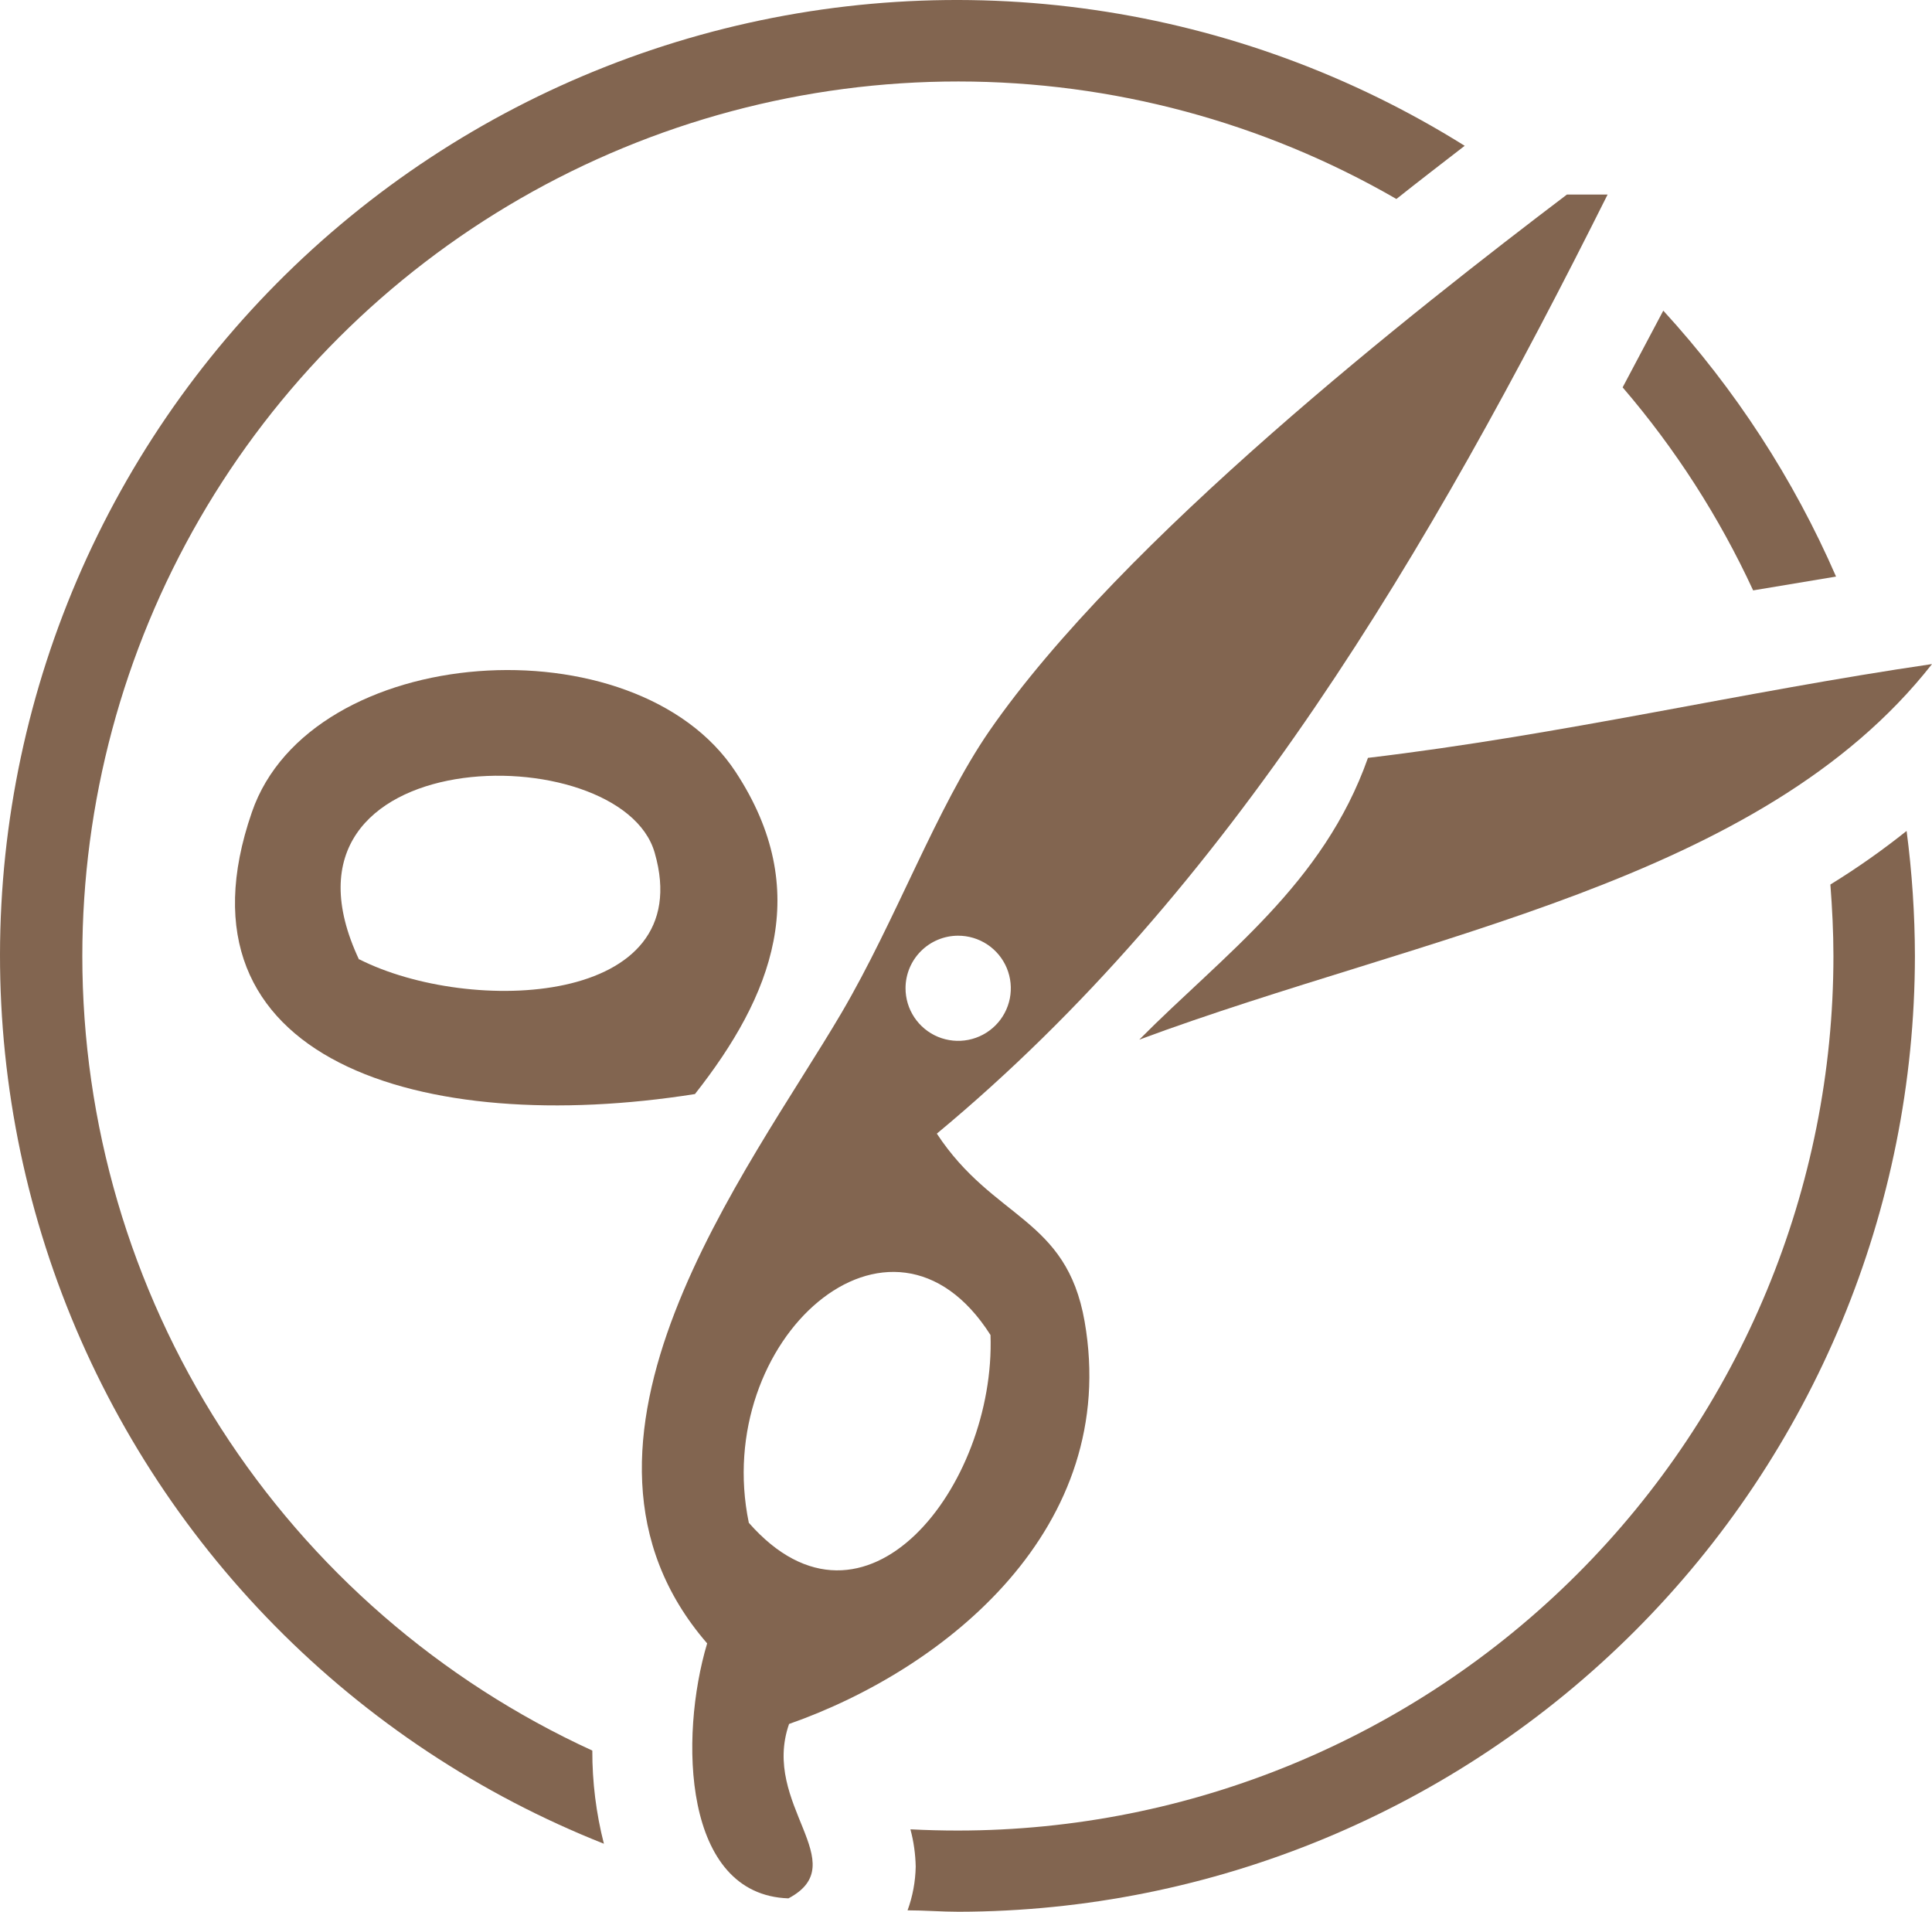
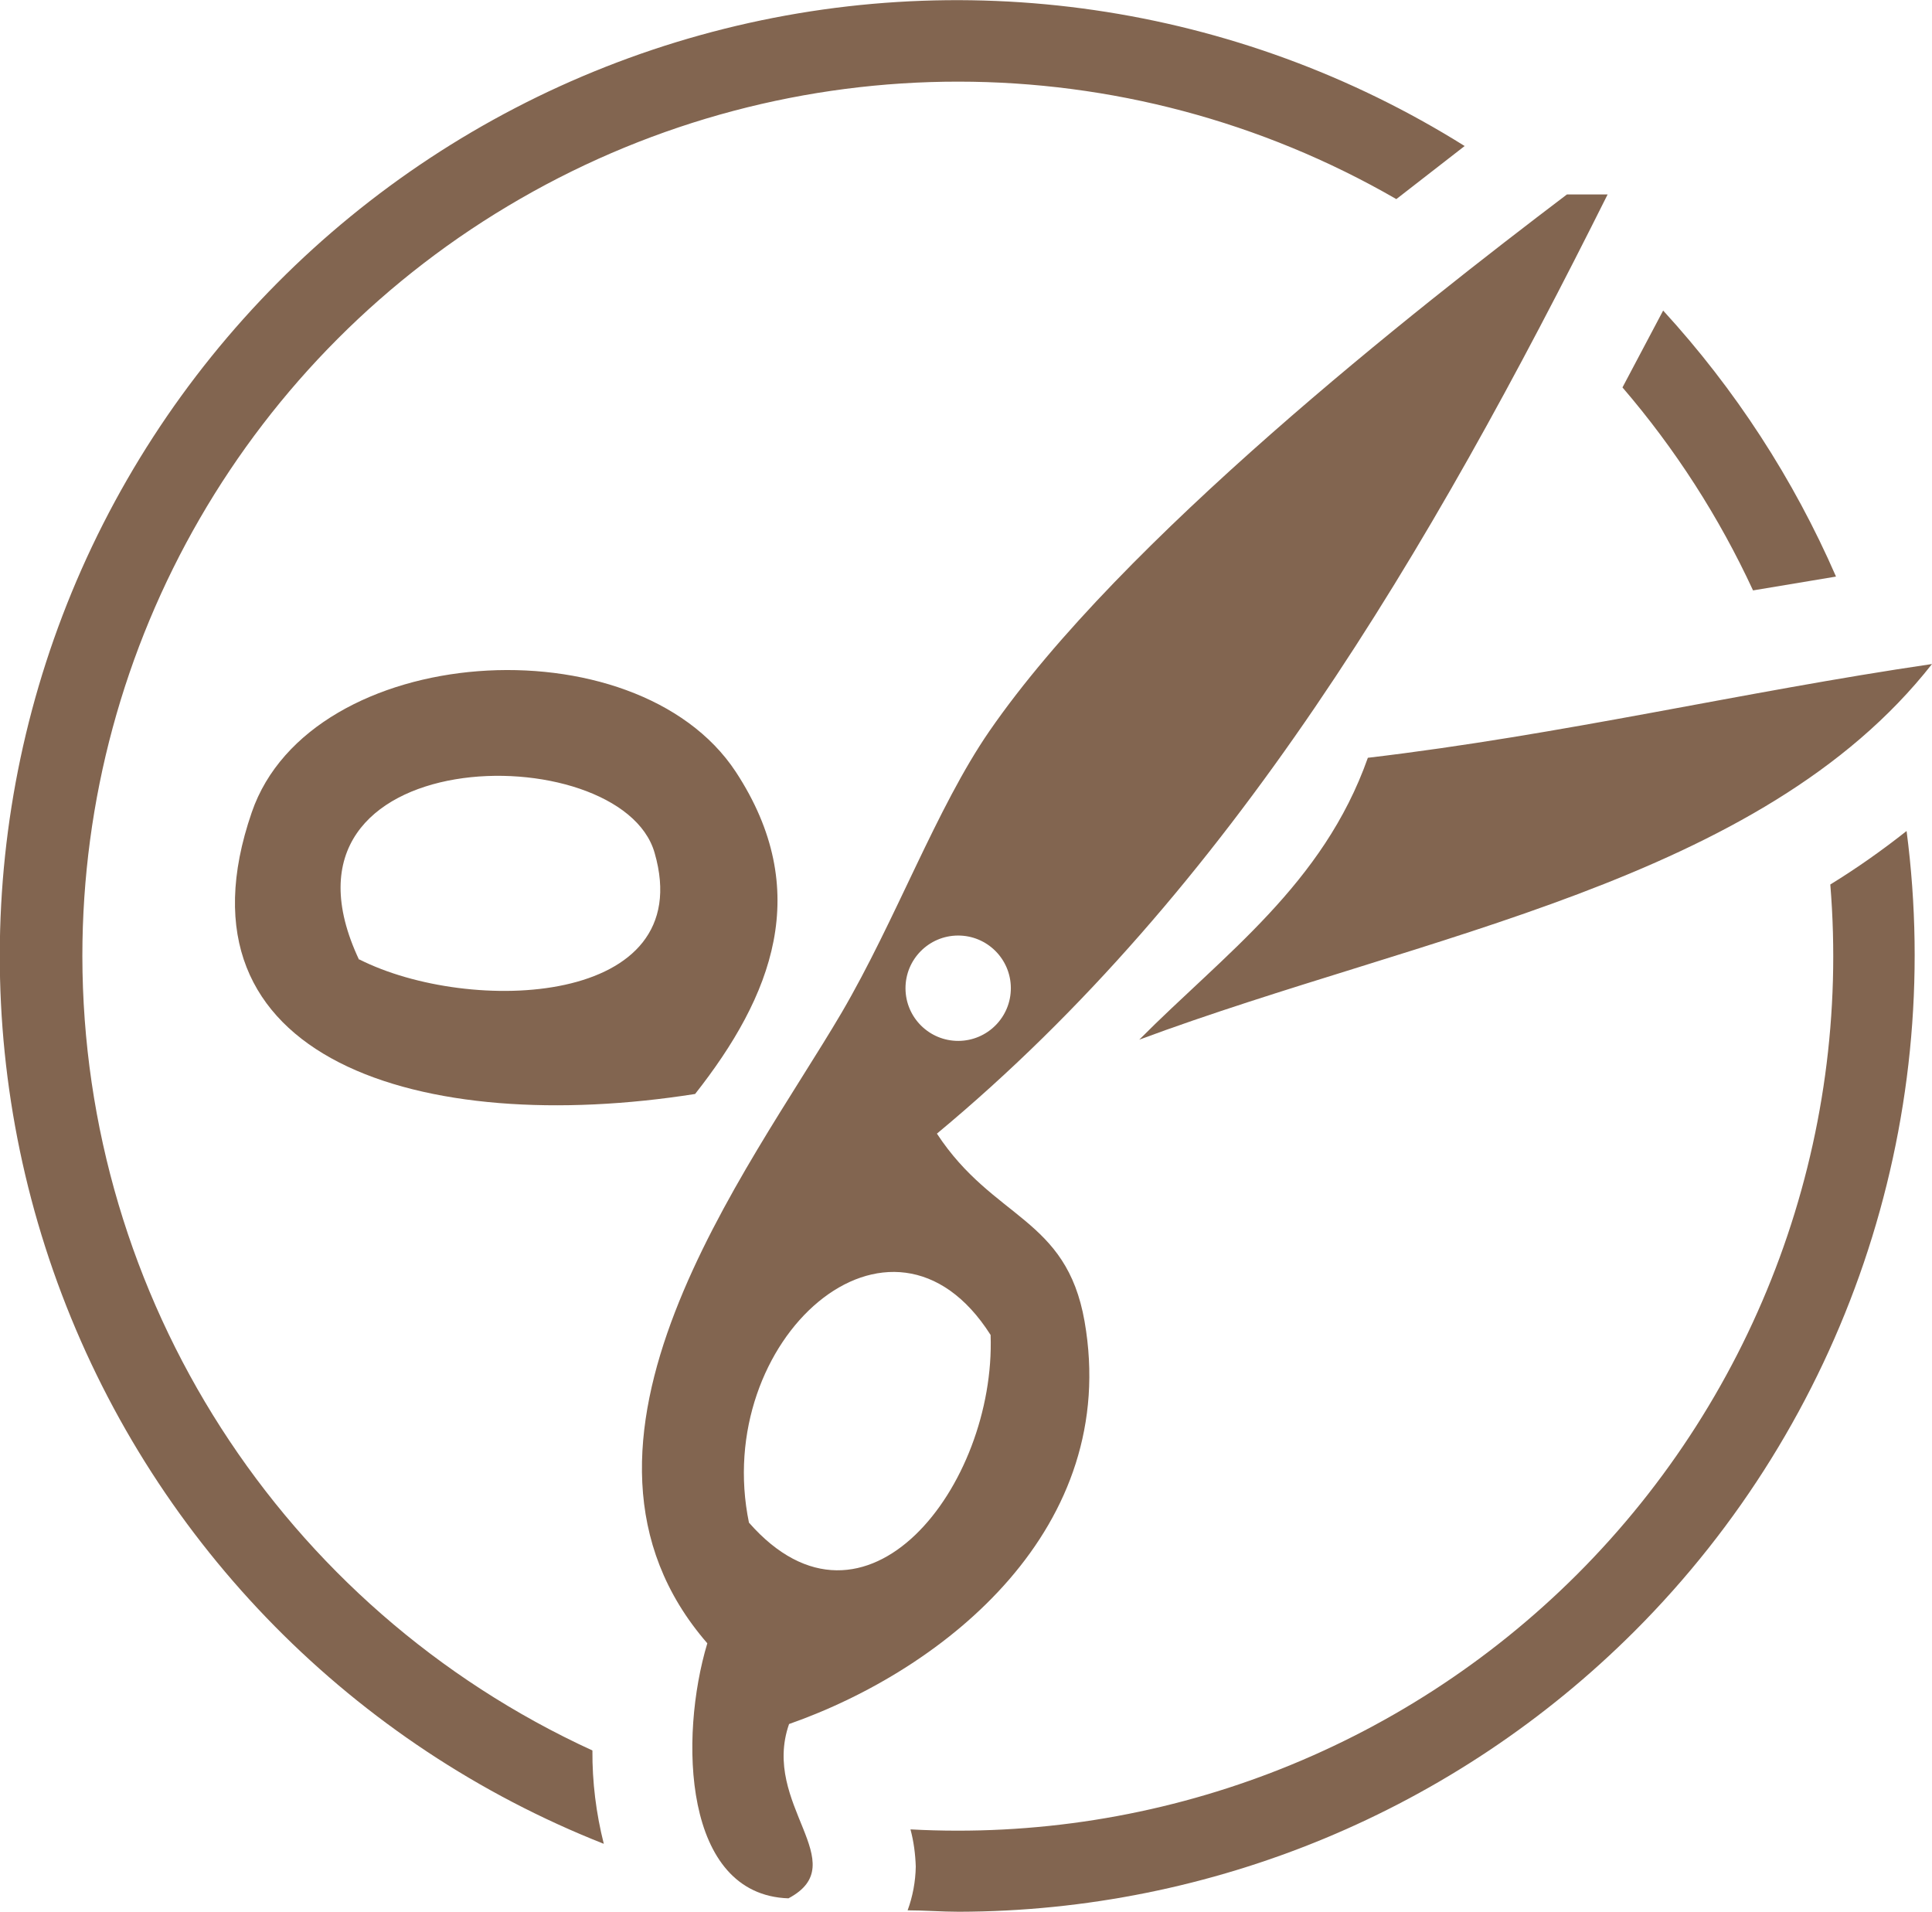
- <svg xmlns="http://www.w3.org/2000/svg" width="95" height="94" viewBox="0 0 95 94" fill="none">
-   <path d="M90.282 28.35C88.194 23.552 85.323 19.134 81.787 15.274C81.121 16.532 80.454 17.79 79.788 19.047C82.378 22.063 84.537 25.422 86.205 29.029C87.564 28.799 88.923 28.58 90.282 28.35Z" fill="#826550" />
-   <path d="M90.003 43.492C90.093 44.66 90.153 45.828 90.153 47.006C90.153 58.409 85.618 69.345 77.545 77.409C69.472 85.473 58.523 90.005 47.105 90.007C46.326 90.007 45.546 89.987 44.767 89.947C44.928 90.547 45.015 91.164 45.027 91.784C45.013 92.517 44.878 93.242 44.627 93.93C45.456 93.93 46.296 94 47.145 94C59.614 93.976 71.565 89.016 80.378 80.207C89.191 71.398 94.147 59.459 94.16 47.006C94.156 44.95 94.019 42.896 93.751 40.857C92.556 41.811 91.305 42.691 90.003 43.492Z" fill="#826550" />
-   <path d="M4.048 47.006C4.049 39.455 6.04 32.037 9.822 25.498C13.604 18.959 19.043 13.531 25.593 9.758C32.142 5.985 39.571 4.001 47.132 4.006C54.693 4.01 62.119 6.003 68.664 9.784C69.743 8.926 70.873 8.057 72.022 7.169C66.481 3.702 60.278 1.427 53.807 0.488C47.337 -0.451 40.742 -0.032 34.442 1.717C28.143 3.467 22.278 6.508 17.221 10.648C12.164 14.787 8.027 19.934 5.074 25.76C2.12 31.586 0.415 37.962 0.067 44.483C-0.281 51.004 0.735 57.525 3.052 63.632C5.369 69.738 8.935 75.295 13.522 79.948C18.109 84.601 23.617 88.248 29.695 90.656C29.312 89.159 29.121 87.62 29.125 86.075C21.64 82.642 15.299 77.136 10.854 70.211C6.409 63.285 4.047 55.232 4.048 47.006Z" fill="#826550" />
-   <path d="M38.8 84.767C46.536 82.052 55.101 75.115 53.332 64.973C52.433 59.843 48.855 59.982 46.066 55.74C60.498 43.762 70.263 27.132 79.049 9.565H77.05C69.603 15.214 55.151 26.534 48.645 35.946C46.046 39.719 44.057 45.239 41.379 49.801C36.841 57.527 26.267 70.992 34.772 80.804C33.393 85.416 33.573 93.171 38.77 93.341C42.028 91.614 37.411 88.74 38.8 84.767ZM47.105 46.008C47.618 46.006 48.12 46.156 48.547 46.439C48.975 46.723 49.308 47.126 49.505 47.599C49.702 48.072 49.754 48.593 49.655 49.095C49.555 49.597 49.309 50.059 48.946 50.421C48.583 50.783 48.121 51.03 47.618 51.129C47.115 51.229 46.594 51.176 46.12 50.98C45.647 50.783 45.243 50.45 44.959 50.023C44.675 49.596 44.525 49.095 44.527 48.583C44.529 47.901 44.802 47.247 45.285 46.765C45.768 46.283 46.422 46.01 47.105 46.008ZM36.821 74.875C34.962 65.891 43.817 57.956 48.705 65.642C48.965 73.038 42.528 81.373 36.821 74.875Z" fill="#826550" />
-   <path d="M56.021 51.118C70.013 45.928 86.585 43.383 95 32.652C85.595 34.03 76.89 36.116 67.265 37.264C65.066 43.492 60.179 46.926 56.021 51.118Z" fill="#826550" />
-   <path d="M12.384 39.939C8.156 52.166 20.8 55.91 34.172 53.794C37.96 48.982 40.019 43.812 36.171 37.953C31.264 30.476 15.262 31.564 12.384 39.939ZM17.661 47.196C12.544 36.346 30.544 36.116 32.194 41.935C34.372 49.501 23.098 49.921 17.661 47.166V47.196Z" fill="#826550" />
+ <svg xmlns="http://www.w3.org/2000/svg" width="95" height="94" fill="none">
+   <path d="M90.28 28.35a47.3 47.3 0 0 0-8.5-13.08l-2 3.78a43.06 43.06 0 0 1 6.42 9.98l4.08-.68ZM90 43.5a42.97 42.97 0 0 1-12.46 33.92 43.09 43.09 0 0 1-32.77 12.53c.16.6.24 1.21.26 1.83a6.6 6.6 0 0 1-.4 2.15c.83 0 1.67.07 2.52.07a47.14 47.14 0 0 0 33.23-13.8 47.01 47.01 0 0 0 13.37-39.34c-1.2.95-2.45 1.83-3.75 2.63ZM4.05 47A42.96 42.96 0 0 1 25.59 9.77a43.1 43.1 0 0 1 43.07.02l3.36-2.61A47.08 47.08 0 0 0 5.07 25.76a46.94 46.94 0 0 0 24.62 64.9c-.38-1.5-.57-3.04-.56-4.59A43.02 43.02 0 0 1 4.05 47.01Z" fill="#826550" />
+   <path d="M38.8 84.77c7.74-2.72 16.3-9.66 14.53-19.8-.9-5.13-4.48-4.99-7.26-9.23 14.43-11.98 24.2-28.6 32.98-46.18h-2c-7.45 5.65-21.9 16.97-28.4 26.39-2.6 3.77-4.6 9.29-7.27 13.85-4.54 7.73-15.11 21.2-6.6 31-1.39 4.62-1.2 12.37 3.99 12.54 3.26-1.73-1.36-4.6.03-8.57ZM47.1 46a2.59 2.59 0 1 1 .03 5.18A2.59 2.59 0 0 1 47.1 46ZM36.83 74.88c-1.86-8.99 7-16.92 11.88-9.24.26 7.4-6.17 15.73-11.88 9.23Z" fill="#826550" />
+   <path d="M56.02 51.12c14-5.2 30.56-7.74 38.98-18.47-9.4 1.38-18.11 3.47-27.74 4.61-2.2 6.23-7.08 9.67-11.24 13.86ZM12.38 39.94C8.16 52.17 20.8 55.9 34.18 53.79c3.78-4.8 5.84-9.98 2-15.84-4.92-7.47-20.92-6.39-23.8 1.99Zm5.28 7.26c-5.12-10.85 12.88-11.08 14.53-5.26 2.18 7.56-9.1 7.98-14.53 5.23v.03Z" fill="#826550" />
</svg>
